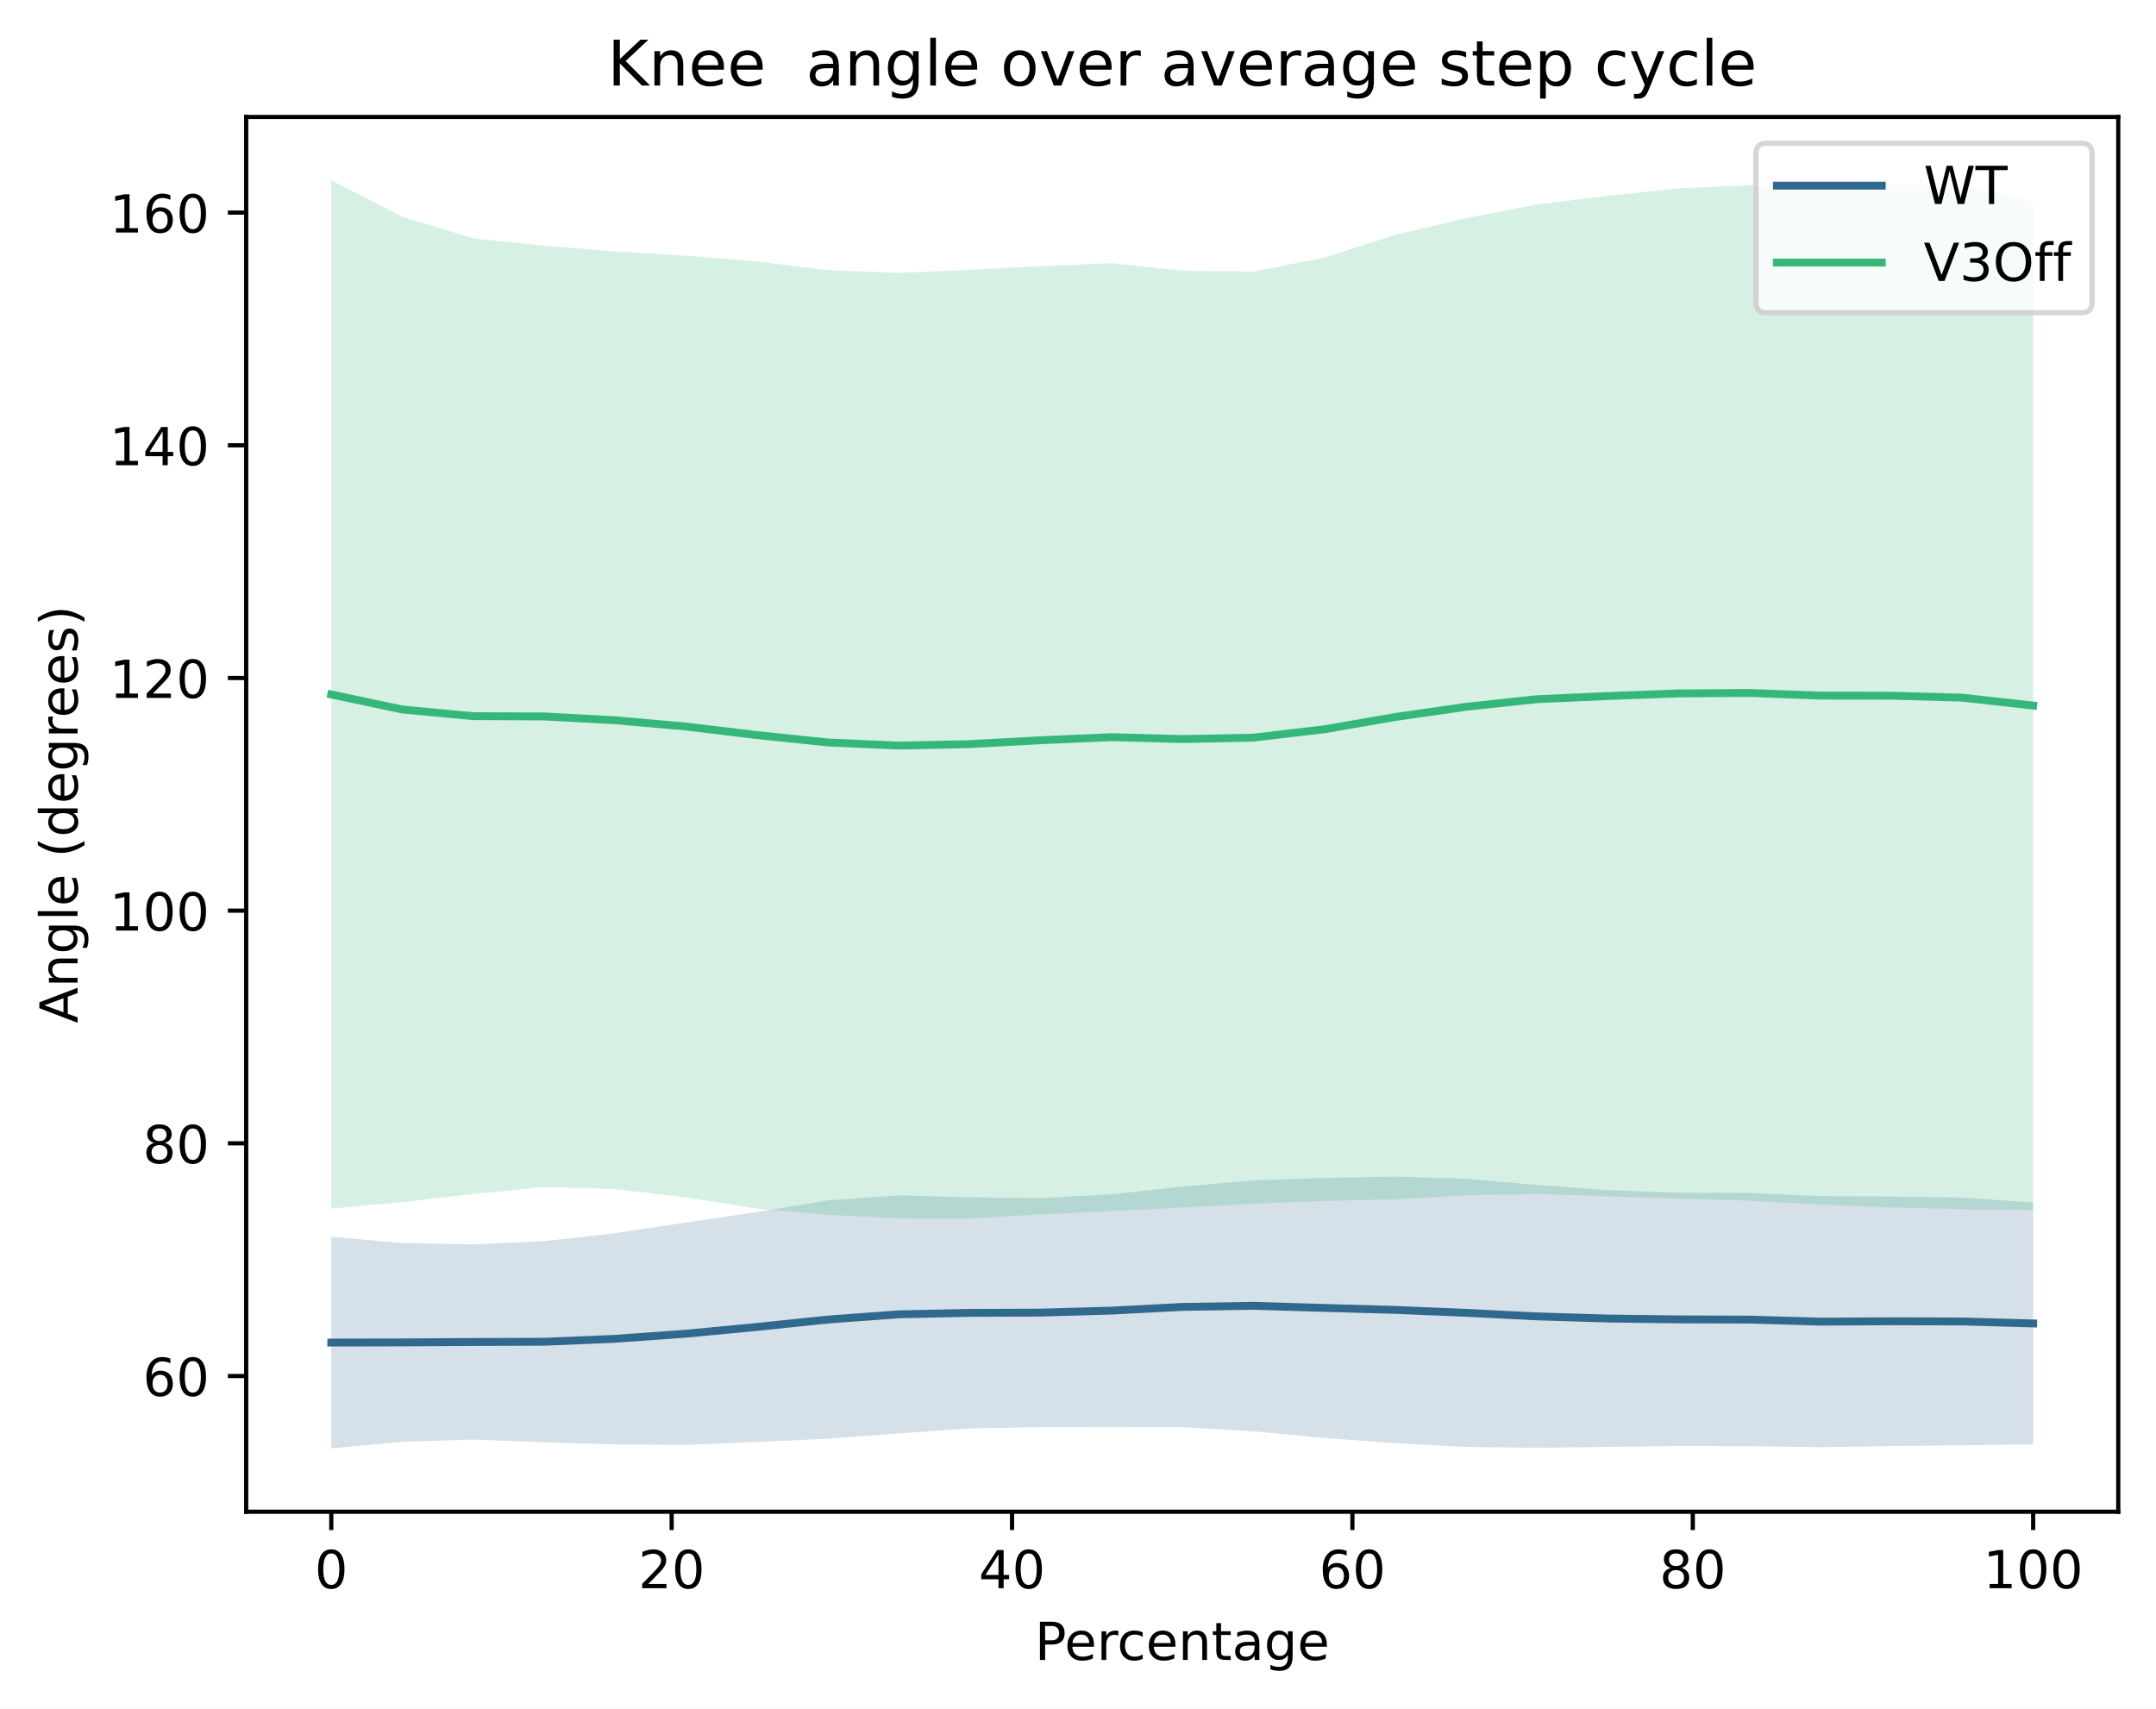
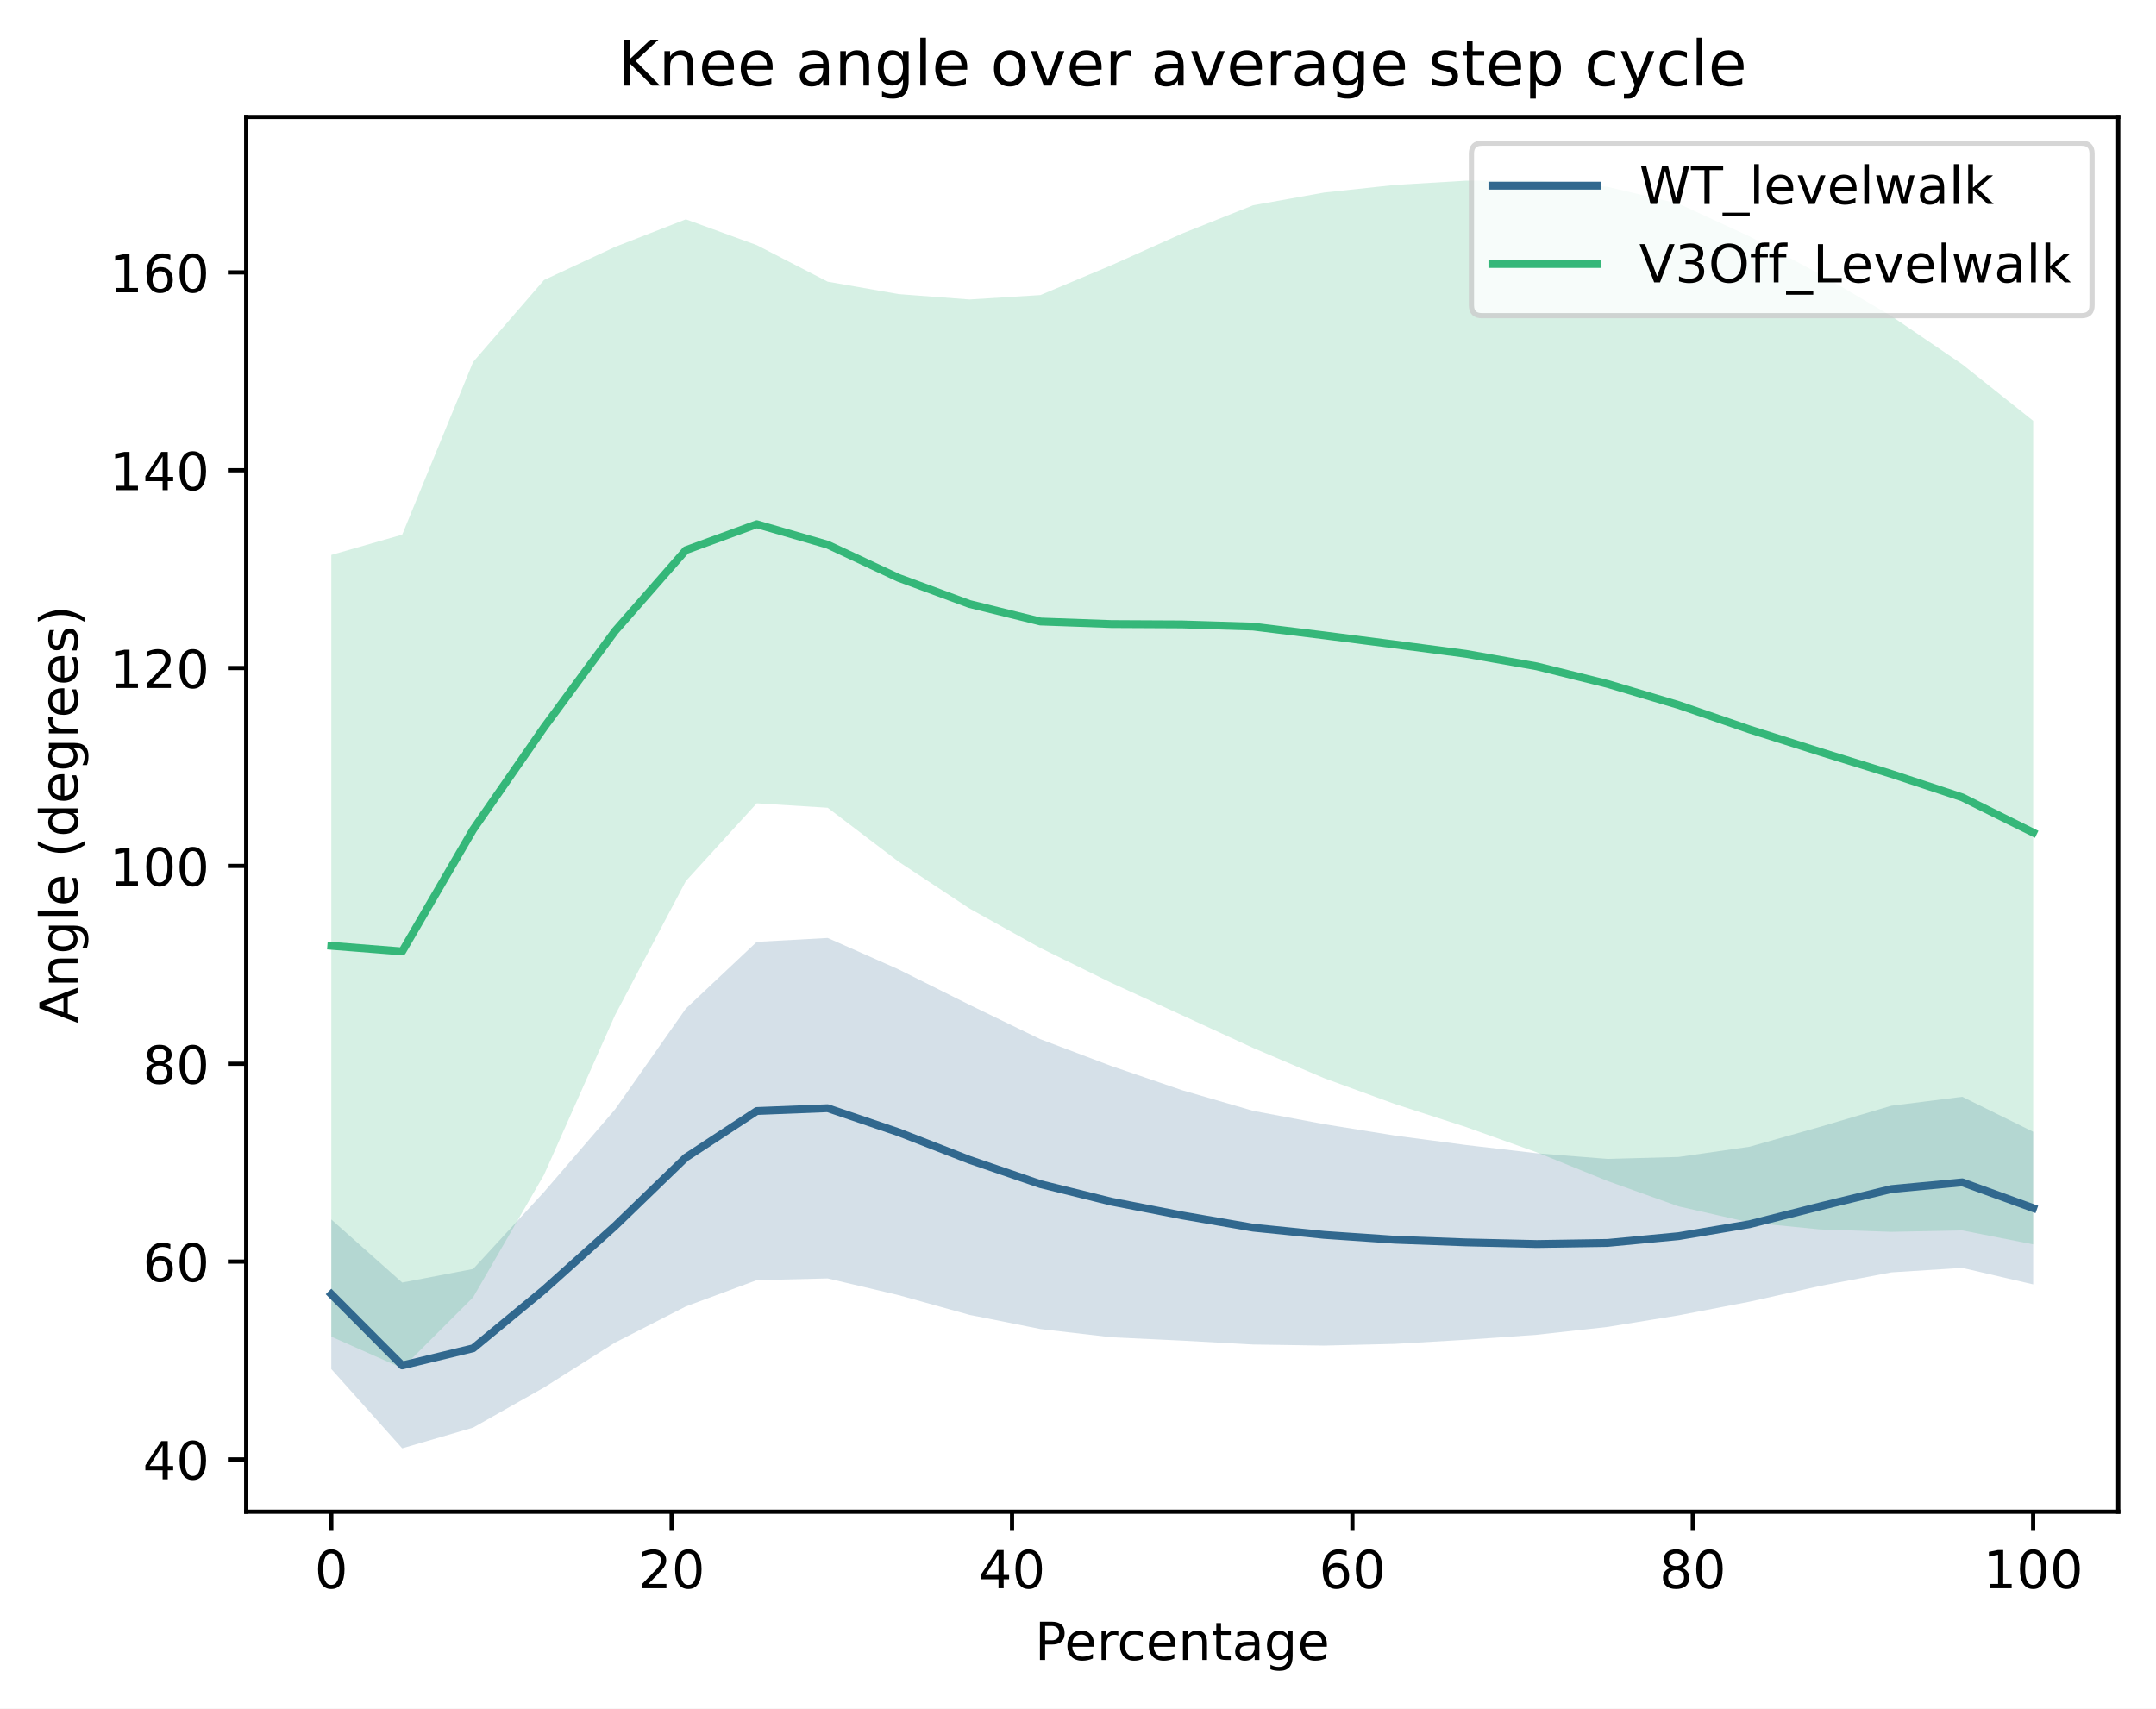
<svg xmlns="http://www.w3.org/2000/svg" xmlns:xlink="http://www.w3.org/1999/xlink" width="411.286pt" height="325.986pt" viewBox="0 0 411.286 325.986" version="1.1">
  <defs>
    <style type="text/css">*{stroke-linejoin: round; stroke-linecap: butt}</style>
  </defs>
  <g id="figure_1">
    <g id="patch_1">
      <path d="M 0 325.986  L 411.286 325.986  L 411.286 0  L 0 0  z " style="fill: #ffffff" />
    </g>
    <g id="axes_1">
      <g id="patch_2">
        <path d="M 46.966 288.43  L 404.086 288.43  L 404.086 22.318  L 46.966 22.318  z " style="fill: #ffffff" />
      </g>
      <g id="PolyCollection_1">
-         <path d="M 63.198 235.968  L 63.198 276.334  L 76.726 275.084  L 90.253 274.663  L 103.78 275.185  L 117.307 275.586  L 130.835 275.679  L 144.362 275.113  L 157.889 274.502  L 171.417 273.482  L 184.944 272.548  L 198.471 272.286  L 211.998 272.258  L 225.526 272.299  L 239.053 273.077  L 252.58 274.353  L 266.107 275.353  L 279.635 276.066  L 293.162 276.225  L 306.689 276.066  L 320.217 275.885  L 333.744 275.929  L 347.271 276.114  L 360.798 275.9  L 374.326 275.757  L 387.853 275.573  L 387.853 229.439  L 387.853 229.439  L 374.326 228.495  L 360.798 228.281  L 347.271 228.212  L 333.744 227.614  L 320.217 227.579  L 306.689 227.069  L 293.162 226.088  L 279.635 224.886  L 266.107 224.488  L 252.58 224.727  L 239.053 225.2  L 225.526 226.404  L 211.998 227.864  L 198.471 228.593  L 184.944 228.426  L 171.417 228.057  L 157.889 229.031  L 144.362 231.24  L 130.835 233.252  L 117.307 235.288  L 103.78 236.815  L 90.253 237.423  L 76.726 237.165  L 63.198 235.968  z " clip-path="url(#pd2b6fb71b9)" style="fill: #31688e; fill-opacity: 0.2" />
+         <path d="M 63.198 232.666  L 63.198 261.21  L 76.726 276.334  L 90.253 272.382  L 103.78 264.729  L 117.307 256.173  L 130.835 249.26  L 144.362 244.248  L 157.889 243.917  L 171.417 247.106  L 184.944 250.869  L 198.471 253.57  L 211.998 255.141  L 225.526 255.783  L 239.053 256.527  L 252.58 256.729  L 266.107 256.407  L 279.635 255.618  L 293.162 254.668  L 306.689 253.166  L 320.217 250.961  L 333.744 248.358  L 347.271 245.335  L 360.798 242.763  L 374.326 241.905  L 387.853 245.052  L 387.853 215.937  L 387.853 215.937  L 374.326 209.261  L 360.798 210.967  L 347.271 214.973  L 333.744 218.788  L 320.217 220.739  L 306.689 221.111  L 293.162 220.036  L 279.635 218.455  L 266.107 216.66  L 252.58 214.481  L 239.053 211.942  L 225.526 208.012  L 211.998 203.387  L 198.471 198.276  L 184.944 191.712  L 171.417 184.952  L 157.889 178.958  L 144.362 179.702  L 130.835 192.433  L 117.307 211.695  L 103.78 227.421  L 90.253 242.112  L 76.726 244.702  L 63.198 232.666  z " clip-path="url(#p3589338c3a)" style="fill: #31688e; fill-opacity: 0.2" />
      </g>
      <g id="PolyCollection_2">
-         <path d="M 63.198 34.414  L 63.198 230.593  L 76.726 229.381  L 90.253 227.806  L 103.78 226.493  L 117.307 226.866  L 130.835 228.445  L 144.362 230.6  L 157.889 231.785  L 171.417 232.435  L 184.944 232.469  L 198.471 231.695  L 211.998 231.077  L 225.526 230.38  L 239.053 229.665  L 252.58 229.148  L 266.107 228.799  L 279.635 228.073  L 293.162 227.796  L 306.689 228.24  L 320.217 228.678  L 333.744 229.073  L 347.271 229.823  L 360.798 230.371  L 374.326 230.702  L 387.853 230.899  L 387.853 38.339  L 387.853 38.339  L 374.326 35.518  L 360.798 35.097  L 347.271 35.616  L 333.744 35.354  L 320.217 35.92  L 306.689 37.363  L 293.162 39.012  L 279.635 41.645  L 266.107 44.821  L 252.58 49.157  L 239.053 51.815  L 225.526 51.639  L 211.998 50.213  L 198.471 50.783  L 184.944 51.478  L 171.417 52.07  L 157.889 51.525  L 144.362 49.885  L 130.835 48.786  L 117.307 47.975  L 103.78 46.889  L 90.253 45.476  L 76.726 41.35  L 63.198 34.414  z " clip-path="url(#pd2b6fb71b9)" style="fill: #35b779; fill-opacity: 0.2" />
+         <path d="M 63.198 105.883  L 63.198 255.023  L 76.726 261.044  L 90.253 247.516  L 103.78 224.137  L 117.307 193.722  L 130.835 168.096  L 144.362 153.268  L 157.889 154.114  L 171.417 164.399  L 184.944 173.342  L 198.471 180.871  L 211.998 187.519  L 225.526 193.717  L 239.053 199.941  L 252.58 205.704  L 266.107 210.646  L 279.635 215.023  L 293.162 219.859  L 306.689 225.34  L 320.217 230.166  L 333.744 233.24  L 347.271 234.573  L 360.798 235.027  L 374.326 234.754  L 387.853 237.418  L 387.853 80.284  L 387.853 80.284  L 374.326 69.51  L 360.798 60.299  L 347.271 52.364  L 333.744 45.109  L 320.217 38.866  L 306.689 35.65  L 293.162 34.414  L 279.635 34.472  L 266.107 35.281  L 252.58 36.736  L 239.053 39.163  L 225.526 44.557  L 211.998 50.615  L 198.471 56.294  L 184.944 57.141  L 171.417 56.111  L 157.889 53.741  L 144.362 46.767  L 130.835 41.846  L 117.307 47.122  L 103.78 53.427  L 90.253 69.067  L 76.726 102.01  L 63.198 105.883  z " clip-path="url(#p3589338c3a)" style="fill: #35b779; fill-opacity: 0.2" />
      </g>
      <g id="matplotlib.axis_1">
        <g id="xtick_1">
          <g id="line2d_1">
            <defs>
-               <path id="mf453cff0bb" d="M 0 0  L 0 3.5  " style="stroke: #000000; stroke-width: 0.8" />
-             </defs>
-             <g>
-               <use xlink:href="#mf453cff0bb" x="63.198" y="288.43" style="stroke: #000000; stroke-width: 0.8" />
+               <path id="m237c0379e1" d="M 0 0  L 0 3.5  " style="stroke: #000000; stroke-width: 0.8" />
+             </defs>
+             <g>
+               <use xlink:href="#m237c0379e1" x="63.198" y="288.43" style="stroke: #000000; stroke-width: 0.8" />
            </g>
          </g>
          <g id="text_1">
            <g transform="translate(60.0171 303.0286) scale(0.1 -0.1)">
              <defs>
                <path id="DejaVuSans-30" d="M 2034 4250  Q 1547 4250 1301 3770  Q 1056 3291 1056 2328  Q 1056 1369 1301 889  Q 1547 409 2034 409  Q 2525 409 2770 889  Q 3016 1369 3016 2328  Q 3016 3291 2770 3770  Q 2525 4250 2034 4250  z M 2034 4750  Q 2819 4750 3233 4129  Q 3647 3509 3647 2328  Q 3647 1150 3233 529  Q 2819 -91 2034 -91  Q 1250 -91 836 529  Q 422 1150 422 2328  Q 422 3509 836 4129  Q 1250 4750 2034 4750  z " transform="scale(0.015625)" />
              </defs>
              <use xlink:href="#DejaVuSans-30" />
            </g>
          </g>
        </g>
        <g id="xtick_2">
          <g id="line2d_2">
            <g>
-               <use xlink:href="#mf453cff0bb" x="128.129" y="288.43" style="stroke: #000000; stroke-width: 0.8" />
+               <use xlink:href="#m237c0379e1" x="128.129" y="288.43" style="stroke: #000000; stroke-width: 0.8" />
            </g>
          </g>
          <g id="text_2">
            <g transform="translate(121.7668 303.0286) scale(0.1 -0.1)">
              <defs>
                <path id="DejaVuSans-32" d="M 1228 531  L 3431 531  L 3431 0  L 469 0  L 469 531  Q 828 903 1448 1529  Q 2069 2156 2228 2338  Q 2531 2678 2651 2914  Q 2772 3150 2772 3378  Q 2772 3750 2511 3984  Q 2250 4219 1831 4219  Q 1534 4219 1204 4116  Q 875 4013 500 3803  L 500 4441  Q 881 4594 1212 4672  Q 1544 4750 1819 4750  Q 2544 4750 2975 4387  Q 3406 4025 3406 3419  Q 3406 3131 3298 2873  Q 3191 2616 2906 2266  Q 2828 2175 2409 1742  Q 1991 1309 1228 531  z " transform="scale(0.015625)" />
              </defs>
              <use xlink:href="#DejaVuSans-32" />
              <use xlink:href="#DejaVuSans-30" x="63.623" />
            </g>
          </g>
        </g>
        <g id="xtick_3">
          <g id="line2d_3">
            <g>
-               <use xlink:href="#mf453cff0bb" x="193.06" y="288.43" style="stroke: #000000; stroke-width: 0.8" />
+               <use xlink:href="#m237c0379e1" x="193.06" y="288.43" style="stroke: #000000; stroke-width: 0.8" />
            </g>
          </g>
          <g id="text_3">
            <g transform="translate(186.6977 303.0286) scale(0.1 -0.1)">
              <defs>
                <path id="DejaVuSans-34" d="M 2419 4116  L 825 1625  L 2419 1625  L 2419 4116  z M 2253 4666  L 3047 4666  L 3047 1625  L 3713 1625  L 3713 1100  L 3047 1100  L 3047 0  L 2419 0  L 2419 1100  L 313 1100  L 313 1709  L 2253 4666  z " transform="scale(0.015625)" />
              </defs>
              <use xlink:href="#DejaVuSans-34" />
              <use xlink:href="#DejaVuSans-30" x="63.623" />
            </g>
          </g>
        </g>
        <g id="xtick_4">
          <g id="line2d_4">
            <g>
-               <use xlink:href="#mf453cff0bb" x="257.991" y="288.43" style="stroke: #000000; stroke-width: 0.8" />
+               <use xlink:href="#m237c0379e1" x="257.991" y="288.43" style="stroke: #000000; stroke-width: 0.8" />
            </g>
          </g>
          <g id="text_4">
            <g transform="translate(251.6286 303.0286) scale(0.1 -0.1)">
              <defs>
                <path id="DejaVuSans-36" d="M 2113 2584  Q 1688 2584 1439 2293  Q 1191 2003 1191 1497  Q 1191 994 1439 701  Q 1688 409 2113 409  Q 2538 409 2786 701  Q 3034 994 3034 1497  Q 3034 2003 2786 2293  Q 2538 2584 2113 2584  z M 3366 4563  L 3366 3988  Q 3128 4100 2886 4159  Q 2644 4219 2406 4219  Q 1781 4219 1451 3797  Q 1122 3375 1075 2522  Q 1259 2794 1537 2939  Q 1816 3084 2150 3084  Q 2853 3084 3261 2657  Q 3669 2231 3669 1497  Q 3669 778 3244 343  Q 2819 -91 2113 -91  Q 1303 -91 875 529  Q 447 1150 447 2328  Q 447 3434 972 4092  Q 1497 4750 2381 4750  Q 2619 4750 2861 4703  Q 3103 4656 3366 4563  z " transform="scale(0.015625)" />
              </defs>
              <use xlink:href="#DejaVuSans-36" />
              <use xlink:href="#DejaVuSans-30" x="63.623" />
            </g>
          </g>
        </g>
        <g id="xtick_5">
          <g id="line2d_5">
            <g>
-               <use xlink:href="#mf453cff0bb" x="322.922" y="288.43" style="stroke: #000000; stroke-width: 0.8" />
+               <use xlink:href="#m237c0379e1" x="322.922" y="288.43" style="stroke: #000000; stroke-width: 0.8" />
            </g>
          </g>
          <g id="text_5">
            <g transform="translate(316.5595 303.0286) scale(0.1 -0.1)">
              <defs>
                <path id="DejaVuSans-38" d="M 2034 2216  Q 1584 2216 1326 1975  Q 1069 1734 1069 1313  Q 1069 891 1326 650  Q 1584 409 2034 409  Q 2484 409 2743 651  Q 3003 894 3003 1313  Q 3003 1734 2745 1975  Q 2488 2216 2034 2216  z M 1403 2484  Q 997 2584 770 2862  Q 544 3141 544 3541  Q 544 4100 942 4425  Q 1341 4750 2034 4750  Q 2731 4750 3128 4425  Q 3525 4100 3525 3541  Q 3525 3141 3298 2862  Q 3072 2584 2669 2484  Q 3125 2378 3379 2068  Q 3634 1759 3634 1313  Q 3634 634 3220 271  Q 2806 -91 2034 -91  Q 1263 -91 848 271  Q 434 634 434 1313  Q 434 1759 690 2068  Q 947 2378 1403 2484  z M 1172 3481  Q 1172 3119 1398 2916  Q 1625 2713 2034 2713  Q 2441 2713 2670 2916  Q 2900 3119 2900 3481  Q 2900 3844 2670 4047  Q 2441 4250 2034 4250  Q 1625 4250 1398 4047  Q 1172 3844 1172 3481  z " transform="scale(0.015625)" />
              </defs>
              <use xlink:href="#DejaVuSans-38" />
              <use xlink:href="#DejaVuSans-30" x="63.623" />
            </g>
          </g>
        </g>
        <g id="xtick_6">
          <g id="line2d_6">
            <g>
-               <use xlink:href="#mf453cff0bb" x="387.853" y="288.43" style="stroke: #000000; stroke-width: 0.8" />
+               <use xlink:href="#m237c0379e1" x="387.853" y="288.43" style="stroke: #000000; stroke-width: 0.8" />
            </g>
          </g>
          <g id="text_6">
            <g transform="translate(378.3091 303.0286) scale(0.1 -0.1)">
              <defs>
                <path id="DejaVuSans-31" d="M 794 531  L 1825 531  L 1825 4091  L 703 3866  L 703 4441  L 1819 4666  L 2450 4666  L 2450 531  L 3481 531  L 3481 0  L 794 0  L 794 531  z " transform="scale(0.015625)" />
              </defs>
              <use xlink:href="#DejaVuSans-31" />
              <use xlink:href="#DejaVuSans-30" x="63.623" />
              <use xlink:href="#DejaVuSans-30" x="127.246" />
            </g>
          </g>
        </g>
        <g id="text_7">
          <g transform="translate(197.403 316.7067) scale(0.1 -0.1)">
            <defs>
              <path id="DejaVuSans-50" d="M 1259 4147  L 1259 2394  L 2053 2394  Q 2494 2394 2734 2622  Q 2975 2850 2975 3272  Q 2975 3691 2734 3919  Q 2494 4147 2053 4147  L 1259 4147  z M 628 4666  L 2053 4666  Q 2838 4666 3239 4311  Q 3641 3956 3641 3272  Q 3641 2581 3239 2228  Q 2838 1875 2053 1875  L 1259 1875  L 1259 0  L 628 0  L 628 4666  z " transform="scale(0.015625)" />
              <path id="DejaVuSans-65" d="M 3597 1894  L 3597 1613  L 953 1613  Q 991 1019 1311 708  Q 1631 397 2203 397  Q 2534 397 2845 478  Q 3156 559 3463 722  L 3463 178  Q 3153 47 2828 -22  Q 2503 -91 2169 -91  Q 1331 -91 842 396  Q 353 884 353 1716  Q 353 2575 817 3079  Q 1281 3584 2069 3584  Q 2775 3584 3186 3129  Q 3597 2675 3597 1894  z M 3022 2063  Q 3016 2534 2758 2815  Q 2500 3097 2075 3097  Q 1594 3097 1305 2825  Q 1016 2553 972 2059  L 3022 2063  z " transform="scale(0.015625)" />
              <path id="DejaVuSans-72" d="M 2631 2963  Q 2534 3019 2420 3045  Q 2306 3072 2169 3072  Q 1681 3072 1420 2755  Q 1159 2438 1159 1844  L 1159 0  L 581 0  L 581 3500  L 1159 3500  L 1159 2956  Q 1341 3275 1631 3429  Q 1922 3584 2338 3584  Q 2397 3584 2469 3576  Q 2541 3569 2628 3553  L 2631 2963  z " transform="scale(0.015625)" />
              <path id="DejaVuSans-63" d="M 3122 3366  L 3122 2828  Q 2878 2963 2633 3030  Q 2388 3097 2138 3097  Q 1578 3097 1268 2742  Q 959 2388 959 1747  Q 959 1106 1268 751  Q 1578 397 2138 397  Q 2388 397 2633 464  Q 2878 531 3122 666  L 3122 134  Q 2881 22 2623 -34  Q 2366 -91 2075 -91  Q 1284 -91 818 406  Q 353 903 353 1747  Q 353 2603 823 3093  Q 1294 3584 2113 3584  Q 2378 3584 2631 3529  Q 2884 3475 3122 3366  z " transform="scale(0.015625)" />
              <path id="DejaVuSans-6e" d="M 3513 2113  L 3513 0  L 2938 0  L 2938 2094  Q 2938 2591 2744 2837  Q 2550 3084 2163 3084  Q 1697 3084 1428 2787  Q 1159 2491 1159 1978  L 1159 0  L 581 0  L 581 3500  L 1159 3500  L 1159 2956  Q 1366 3272 1645 3428  Q 1925 3584 2291 3584  Q 2894 3584 3203 3211  Q 3513 2838 3513 2113  z " transform="scale(0.015625)" />
              <path id="DejaVuSans-74" d="M 1172 4494  L 1172 3500  L 2356 3500  L 2356 3053  L 1172 3053  L 1172 1153  Q 1172 725 1289 603  Q 1406 481 1766 481  L 2356 481  L 2356 0  L 1766 0  Q 1100 0 847 248  Q 594 497 594 1153  L 594 3053  L 172 3053  L 172 3500  L 594 3500  L 594 4494  L 1172 4494  z " transform="scale(0.015625)" />
              <path id="DejaVuSans-61" d="M 2194 1759  Q 1497 1759 1228 1600  Q 959 1441 959 1056  Q 959 750 1161 570  Q 1363 391 1709 391  Q 2188 391 2477 730  Q 2766 1069 2766 1631  L 2766 1759  L 2194 1759  z M 3341 1997  L 3341 0  L 2766 0  L 2766 531  Q 2569 213 2275 61  Q 1981 -91 1556 -91  Q 1019 -91 701 211  Q 384 513 384 1019  Q 384 1609 779 1909  Q 1175 2209 1959 2209  L 2766 2209  L 2766 2266  Q 2766 2663 2505 2880  Q 2244 3097 1772 3097  Q 1472 3097 1187 3025  Q 903 2953 641 2809  L 641 3341  Q 956 3463 1253 3523  Q 1550 3584 1831 3584  Q 2591 3584 2966 3190  Q 3341 2797 3341 1997  z " transform="scale(0.015625)" />
              <path id="DejaVuSans-67" d="M 2906 1791  Q 2906 2416 2648 2759  Q 2391 3103 1925 3103  Q 1463 3103 1205 2759  Q 947 2416 947 1791  Q 947 1169 1205 825  Q 1463 481 1925 481  Q 2391 481 2648 825  Q 2906 1169 2906 1791  z M 3481 434  Q 3481 -459 3084 -895  Q 2688 -1331 1869 -1331  Q 1566 -1331 1297 -1286  Q 1028 -1241 775 -1147  L 775 -588  Q 1028 -725 1275 -790  Q 1522 -856 1778 -856  Q 2344 -856 2625 -561  Q 2906 -266 2906 331  L 2906 616  Q 2728 306 2450 153  Q 2172 0 1784 0  Q 1141 0 747 490  Q 353 981 353 1791  Q 353 2603 747 3093  Q 1141 3584 1784 3584  Q 2172 3584 2450 3431  Q 2728 3278 2906 2969  L 2906 3500  L 3481 3500  L 3481 434  z " transform="scale(0.015625)" />
            </defs>
            <use xlink:href="#DejaVuSans-50" />
            <use xlink:href="#DejaVuSans-65" x="56.678" />
            <use xlink:href="#DejaVuSans-72" x="118.201" />
            <use xlink:href="#DejaVuSans-63" x="157.064" />
            <use xlink:href="#DejaVuSans-65" x="212.045" />
            <use xlink:href="#DejaVuSans-6e" x="273.568" />
            <use xlink:href="#DejaVuSans-74" x="336.947" />
            <use xlink:href="#DejaVuSans-61" x="376.156" />
            <use xlink:href="#DejaVuSans-67" x="437.436" />
            <use xlink:href="#DejaVuSans-65" x="500.912" />
          </g>
        </g>
      </g>
      <g id="matplotlib.axis_2">
        <g id="ytick_1">
          <g id="line2d_7">
            <defs>
-               <path id="me0fb2ccee9" d="M 0 0  L -3.5 0  " style="stroke: #000000; stroke-width: 0.8" />
-             </defs>
-             <g>
-               <use xlink:href="#me0fb2ccee9" x="46.966" y="262.537" style="stroke: #000000; stroke-width: 0.8" />
+               <path id="meb087a84db" d="M 0 0  L -3.5 0  " style="stroke: #000000; stroke-width: 0.8" />
+             </defs>
+             <g>
+               <use xlink:href="#meb087a84db" x="46.966" y="278.45" style="stroke: #000000; stroke-width: 0.8" />
            </g>
          </g>
          <g id="text_8">
-             <g transform="translate(27.24063 266.3359) scale(0.1 -0.1)">
-               <use xlink:href="#DejaVuSans-36" />
+             <g transform="translate(27.24063 282.2487) scale(0.1 -0.1)">
+               <use xlink:href="#DejaVuSans-34" />
              <use xlink:href="#DejaVuSans-30" x="63.623" />
            </g>
          </g>
        </g>
        <g id="ytick_2">
          <g id="line2d_8">
            <g>
-               <use xlink:href="#me0fb2ccee9" x="46.966" y="218.142" style="stroke: #000000; stroke-width: 0.8" />
+               <use xlink:href="#meb087a84db" x="46.966" y="240.703" style="stroke: #000000; stroke-width: 0.8" />
            </g>
          </g>
          <g id="text_9">
-             <g transform="translate(27.24063 221.9416) scale(0.1 -0.1)">
-               <use xlink:href="#DejaVuSans-38" />
+             <g transform="translate(27.24063 244.5024) scale(0.1 -0.1)">
+               <use xlink:href="#DejaVuSans-36" />
              <use xlink:href="#DejaVuSans-30" x="63.623" />
            </g>
          </g>
        </g>
        <g id="ytick_3">
          <g id="line2d_9">
            <g>
-               <use xlink:href="#me0fb2ccee9" x="46.966" y="173.748" style="stroke: #000000; stroke-width: 0.8" />
+               <use xlink:href="#meb087a84db" x="46.966" y="202.957" style="stroke: #000000; stroke-width: 0.8" />
            </g>
          </g>
          <g id="text_10">
-             <g transform="translate(20.87813 177.5473) scale(0.1 -0.1)">
-               <use xlink:href="#DejaVuSans-31" />
-               <use xlink:href="#DejaVuSans-30" x="63.623" />
-               <use xlink:href="#DejaVuSans-30" x="127.246" />
+             <g transform="translate(27.24063 206.7561) scale(0.1 -0.1)">
+               <use xlink:href="#DejaVuSans-38" />
+               <use xlink:href="#DejaVuSans-30" x="63.623" />
            </g>
          </g>
        </g>
        <g id="ytick_4">
          <g id="line2d_10">
            <g>
-               <use xlink:href="#me0fb2ccee9" x="46.966" y="129.354" style="stroke: #000000; stroke-width: 0.8" />
+               <use xlink:href="#meb087a84db" x="46.966" y="165.211" style="stroke: #000000; stroke-width: 0.8" />
            </g>
          </g>
          <g id="text_11">
-             <g transform="translate(20.87813 133.153) scale(0.1 -0.1)">
+             <g transform="translate(20.87813 169.0098) scale(0.1 -0.1)">
+               <use xlink:href="#DejaVuSans-31" />
+               <use xlink:href="#DejaVuSans-30" x="63.623" />
+               <use xlink:href="#DejaVuSans-30" x="127.246" />
+             </g>
+           </g>
+         </g>
+         <g id="ytick_5">
+           <g id="line2d_11">
+             <g>
+               <use xlink:href="#meb087a84db" x="46.966" y="127.464" style="stroke: #000000; stroke-width: 0.8" />
+             </g>
+           </g>
+           <g id="text_12">
+             <g transform="translate(20.87813 131.2634) scale(0.1 -0.1)">
              <use xlink:href="#DejaVuSans-31" />
              <use xlink:href="#DejaVuSans-32" x="63.623" />
              <use xlink:href="#DejaVuSans-30" x="127.246" />
            </g>
          </g>
        </g>
-         <g id="ytick_5">
-           <g id="line2d_11">
-             <g>
-               <use xlink:href="#me0fb2ccee9" x="46.966" y="84.959" style="stroke: #000000; stroke-width: 0.8" />
-             </g>
-           </g>
-           <g id="text_12">
-             <g transform="translate(20.87813 88.75866) scale(0.1 -0.1)">
+         <g id="ytick_6">
+           <g id="line2d_12">
+             <g>
+               <use xlink:href="#meb087a84db" x="46.966" y="89.718" style="stroke: #000000; stroke-width: 0.8" />
+             </g>
+           </g>
+           <g id="text_13">
+             <g transform="translate(20.87813 93.51712) scale(0.1 -0.1)">
              <use xlink:href="#DejaVuSans-31" />
              <use xlink:href="#DejaVuSans-34" x="63.623" />
              <use xlink:href="#DejaVuSans-30" x="127.246" />
            </g>
          </g>
        </g>
-         <g id="ytick_6">
-           <g id="line2d_12">
-             <g>
-               <use xlink:href="#me0fb2ccee9" x="46.966" y="40.565" style="stroke: #000000; stroke-width: 0.8" />
-             </g>
-           </g>
-           <g id="text_13">
-             <g transform="translate(20.87813 44.36436) scale(0.1 -0.1)">
+         <g id="ytick_7">
+           <g id="line2d_13">
+             <g>
+               <use xlink:href="#meb087a84db" x="46.966" y="51.972" style="stroke: #000000; stroke-width: 0.8" />
+             </g>
+           </g>
+           <g id="text_14">
+             <g transform="translate(20.87813 55.77079) scale(0.1 -0.1)">
              <use xlink:href="#DejaVuSans-31" />
              <use xlink:href="#DejaVuSans-36" x="63.623" />
              <use xlink:href="#DejaVuSans-30" x="127.246" />
            </g>
          </g>
        </g>
-         <g id="text_14">
+         <g id="text_15">
          <g transform="translate(14.79844 195.2194) rotate(-90) scale(0.1 -0.1)">
            <defs>
              <path id="DejaVuSans-41" d="M 2188 4044  L 1331 1722  L 3047 1722  L 2188 4044  z M 1831 4666  L 2547 4666  L 4325 0  L 3669 0  L 3244 1197  L 1141 1197  L 716 0  L 50 0  L 1831 4666  z " transform="scale(0.015625)" />
              <path id="DejaVuSans-6c" d="M 603 4863  L 1178 4863  L 1178 0  L 603 0  L 603 4863  z " transform="scale(0.015625)" />
              <path id="DejaVuSans-20" transform="scale(0.015625)" />
              <path id="DejaVuSans-28" d="M 1984 4856  Q 1566 4138 1362 3434  Q 1159 2731 1159 2009  Q 1159 1288 1364 580  Q 1569 -128 1984 -844  L 1484 -844  Q 1016 -109 783 600  Q 550 1309 550 2009  Q 550 2706 781 3412  Q 1013 4119 1484 4856  L 1984 4856  z " transform="scale(0.015625)" />
              <path id="DejaVuSans-64" d="M 2906 2969  L 2906 4863  L 3481 4863  L 3481 0  L 2906 0  L 2906 525  Q 2725 213 2448 61  Q 2172 -91 1784 -91  Q 1150 -91 751 415  Q 353 922 353 1747  Q 353 2572 751 3078  Q 1150 3584 1784 3584  Q 2172 3584 2448 3432  Q 2725 3281 2906 2969  z M 947 1747  Q 947 1113 1208 752  Q 1469 391 1925 391  Q 2381 391 2643 752  Q 2906 1113 2906 1747  Q 2906 2381 2643 2742  Q 2381 3103 1925 3103  Q 1469 3103 1208 2742  Q 947 2381 947 1747  z " transform="scale(0.015625)" />
              <path id="DejaVuSans-73" d="M 2834 3397  L 2834 2853  Q 2591 2978 2328 3040  Q 2066 3103 1784 3103  Q 1356 3103 1142 2972  Q 928 2841 928 2578  Q 928 2378 1081 2264  Q 1234 2150 1697 2047  L 1894 2003  Q 2506 1872 2764 1633  Q 3022 1394 3022 966  Q 3022 478 2636 193  Q 2250 -91 1575 -91  Q 1294 -91 989 -36  Q 684 19 347 128  L 347 722  Q 666 556 975 473  Q 1284 391 1588 391  Q 1994 391 2212 530  Q 2431 669 2431 922  Q 2431 1156 2273 1281  Q 2116 1406 1581 1522  L 1381 1569  Q 847 1681 609 1914  Q 372 2147 372 2553  Q 372 3047 722 3315  Q 1072 3584 1716 3584  Q 2034 3584 2315 3537  Q 2597 3491 2834 3397  z " transform="scale(0.015625)" />
              <path id="DejaVuSans-29" d="M 513 4856  L 1013 4856  Q 1481 4119 1714 3412  Q 1947 2706 1947 2009  Q 1947 1309 1714 600  Q 1481 -109 1013 -844  L 513 -844  Q 928 -128 1133 580  Q 1338 1288 1338 2009  Q 1338 2731 1133 3434  Q 928 4138 513 4856  z " transform="scale(0.015625)" />
            </defs>
            <use xlink:href="#DejaVuSans-41" />
            <use xlink:href="#DejaVuSans-6e" x="68.408" />
            <use xlink:href="#DejaVuSans-67" x="131.787" />
            <use xlink:href="#DejaVuSans-6c" x="195.264" />
            <use xlink:href="#DejaVuSans-65" x="223.047" />
            <use xlink:href="#DejaVuSans-20" x="284.57" />
            <use xlink:href="#DejaVuSans-28" x="316.357" />
            <use xlink:href="#DejaVuSans-64" x="355.371" />
            <use xlink:href="#DejaVuSans-65" x="418.848" />
            <use xlink:href="#DejaVuSans-67" x="480.371" />
            <use xlink:href="#DejaVuSans-72" x="543.848" />
            <use xlink:href="#DejaVuSans-65" x="582.711" />
            <use xlink:href="#DejaVuSans-65" x="644.234" />
            <use xlink:href="#DejaVuSans-73" x="705.758" />
            <use xlink:href="#DejaVuSans-29" x="757.857" />
          </g>
        </g>
      </g>
-       <g id="line2d_13">
-         <path d="M 63.198 256.151  L 76.726 256.124  L 90.253 256.043  L 103.78 256  L 117.307 255.437  L 130.835 254.465  L 144.362 253.177  L 157.889 251.767  L 171.417 250.77  L 184.944 250.487  L 198.471 250.44  L 211.998 250.061  L 225.526 249.352  L 239.053 249.139  L 252.58 249.54  L 266.107 249.921  L 279.635 250.476  L 293.162 251.156  L 306.689 251.568  L 320.217 251.732  L 333.744 251.771  L 347.271 252.163  L 360.798 252.09  L 374.326 252.126  L 387.853 252.506  " clip-path="url(#pd2b6fb71b9)" style="fill: none; stroke: #31688e; stroke-width: 1.5; stroke-linecap: square" />
-       </g>
      <g id="line2d_14">
-         <path d="M 63.198 132.503  L 76.726 135.366  L 90.253 136.641  L 103.78 136.691  L 117.307 137.421  L 130.835 138.615  L 144.362 140.243  L 157.889 141.655  L 171.417 142.253  L 184.944 141.973  L 198.471 141.239  L 211.998 140.645  L 225.526 141.01  L 239.053 140.74  L 252.58 139.152  L 266.107 136.81  L 279.635 134.859  L 293.162 133.404  L 306.689 132.802  L 320.217 132.299  L 333.744 132.213  L 347.271 132.719  L 360.798 132.734  L 374.326 133.11  L 387.853 134.619  " clip-path="url(#pd2b6fb71b9)" style="fill: none; stroke: #35b779; stroke-width: 1.5; stroke-linecap: square" />
+         <path d="M 63.198 246.938  L 76.726 260.518  L 90.253 257.247  L 103.78 246.075  L 117.307 233.934  L 130.835 220.847  L 144.362 211.975  L 157.889 211.437  L 171.417 216.029  L 184.944 221.291  L 198.471 225.923  L 211.998 229.264  L 225.526 231.898  L 239.053 234.234  L 252.58 235.605  L 266.107 236.534  L 279.635 237.037  L 293.162 237.352  L 306.689 237.139  L 320.217 235.85  L 333.744 233.573  L 347.271 230.154  L 360.798 226.865  L 374.326 225.583  L 387.853 230.494  " clip-path="url(#p3589338c3a)" style="fill: none; stroke: #31688e; stroke-width: 1.5; stroke-linecap: square" />
+       </g>
+       <g id="line2d_15">
+         <path d="M 63.198 180.453  L 76.726 181.527  L 90.253 158.291  L 103.78 138.782  L 117.307 120.422  L 130.835 104.971  L 144.362 100.018  L 157.889 103.928  L 171.417 110.255  L 184.944 115.241  L 198.471 118.582  L 211.998 119.067  L 225.526 119.137  L 239.053 119.552  L 252.58 121.22  L 266.107 122.964  L 279.635 124.747  L 293.162 127.136  L 306.689 130.495  L 320.217 134.516  L 333.744 139.174  L 347.271 143.469  L 360.798 147.663  L 374.326 152.132  L 387.853 158.851  " clip-path="url(#p3589338c3a)" style="fill: none; stroke: #35b779; stroke-width: 1.5; stroke-linecap: square" />
      </g>
      <g id="patch_3">
        <path d="M 46.966 288.43  L 46.966 22.318  " style="fill: none; stroke: #000000; stroke-width: 0.8; stroke-linejoin: miter; stroke-linecap: square" />
      </g>
      <g id="patch_4">
        <path d="M 404.086 288.43  L 404.086 22.318  " style="fill: none; stroke: #000000; stroke-width: 0.8; stroke-linejoin: miter; stroke-linecap: square" />
      </g>
      <g id="patch_5">
        <path d="M 46.966 288.43  L 404.086 288.43  " style="fill: none; stroke: #000000; stroke-width: 0.8; stroke-linejoin: miter; stroke-linecap: square" />
      </g>
      <g id="patch_6">
        <path d="M 46.966 22.318  L 404.086 22.318  " style="fill: none; stroke: #000000; stroke-width: 0.8; stroke-linejoin: miter; stroke-linecap: square" />
      </g>
-       <g id="text_15">
-         <g transform="translate(115.8841 16.31812) scale(0.12 -0.12)">
+       <g id="text_16">
+         <g transform="translate(117.7909 16.31812) scale(0.12 -0.12)">
          <defs>
            <path id="DejaVuSans-4b" d="M 628 4666  L 1259 4666  L 1259 2694  L 3353 4666  L 4166 4666  L 1850 2491  L 4331 0  L 3500 0  L 1259 2247  L 1259 0  L 628 0  L 628 4666  z " transform="scale(0.015625)" />
            <path id="DejaVuSans-6f" d="M 1959 3097  Q 1497 3097 1228 2736  Q 959 2375 959 1747  Q 959 1119 1226 758  Q 1494 397 1959 397  Q 2419 397 2687 759  Q 2956 1122 2956 1747  Q 2956 2369 2687 2733  Q 2419 3097 1959 3097  z M 1959 3584  Q 2709 3584 3137 3096  Q 3566 2609 3566 1747  Q 3566 888 3137 398  Q 2709 -91 1959 -91  Q 1206 -91 779 398  Q 353 888 353 1747  Q 353 2609 779 3096  Q 1206 3584 1959 3584  z " transform="scale(0.015625)" />
            <path id="DejaVuSans-76" d="M 191 3500  L 800 3500  L 1894 563  L 2988 3500  L 3597 3500  L 2284 0  L 1503 0  L 191 3500  z " transform="scale(0.015625)" />
            <path id="DejaVuSans-70" d="M 1159 525  L 1159 -1331  L 581 -1331  L 581 3500  L 1159 3500  L 1159 2969  Q 1341 3281 1617 3432  Q 1894 3584 2278 3584  Q 2916 3584 3314 3078  Q 3713 2572 3713 1747  Q 3713 922 3314 415  Q 2916 -91 2278 -91  Q 1894 -91 1617 61  Q 1341 213 1159 525  z M 3116 1747  Q 3116 2381 2855 2742  Q 2594 3103 2138 3103  Q 1681 3103 1420 2742  Q 1159 2381 1159 1747  Q 1159 1113 1420 752  Q 1681 391 2138 391  Q 2594 391 2855 752  Q 3116 1113 3116 1747  z " transform="scale(0.015625)" />
            <path id="DejaVuSans-79" d="M 2059 -325  Q 1816 -950 1584 -1140  Q 1353 -1331 966 -1331  L 506 -1331  L 506 -850  L 844 -850  Q 1081 -850 1212 -737  Q 1344 -625 1503 -206  L 1606 56  L 191 3500  L 800 3500  L 1894 763  L 2988 3500  L 3597 3500  L 2059 -325  z " transform="scale(0.015625)" />
          </defs>
          <use xlink:href="#DejaVuSans-4b" />
          <use xlink:href="#DejaVuSans-6e" x="65.576" />
          <use xlink:href="#DejaVuSans-65" x="128.955" />
          <use xlink:href="#DejaVuSans-65" x="190.479" />
          <use xlink:href="#DejaVuSans-20" x="252.002" />
-           <use xlink:href="#DejaVuSans-20" x="283.789" />
-           <use xlink:href="#DejaVuSans-61" x="315.576" />
-           <use xlink:href="#DejaVuSans-6e" x="376.855" />
-           <use xlink:href="#DejaVuSans-67" x="440.234" />
-           <use xlink:href="#DejaVuSans-6c" x="503.711" />
-           <use xlink:href="#DejaVuSans-65" x="531.494" />
-           <use xlink:href="#DejaVuSans-20" x="593.018" />
-           <use xlink:href="#DejaVuSans-6f" x="624.805" />
-           <use xlink:href="#DejaVuSans-76" x="685.986" />
-           <use xlink:href="#DejaVuSans-65" x="745.166" />
-           <use xlink:href="#DejaVuSans-72" x="806.689" />
-           <use xlink:href="#DejaVuSans-20" x="847.803" />
-           <use xlink:href="#DejaVuSans-61" x="879.59" />
-           <use xlink:href="#DejaVuSans-76" x="940.869" />
-           <use xlink:href="#DejaVuSans-65" x="1000.049" />
-           <use xlink:href="#DejaVuSans-72" x="1061.572" />
-           <use xlink:href="#DejaVuSans-61" x="1102.686" />
-           <use xlink:href="#DejaVuSans-67" x="1163.965" />
-           <use xlink:href="#DejaVuSans-65" x="1227.441" />
-           <use xlink:href="#DejaVuSans-20" x="1288.965" />
-           <use xlink:href="#DejaVuSans-73" x="1320.752" />
-           <use xlink:href="#DejaVuSans-74" x="1372.852" />
-           <use xlink:href="#DejaVuSans-65" x="1412.061" />
-           <use xlink:href="#DejaVuSans-70" x="1473.584" />
-           <use xlink:href="#DejaVuSans-20" x="1537.061" />
-           <use xlink:href="#DejaVuSans-63" x="1568.848" />
-           <use xlink:href="#DejaVuSans-79" x="1623.828" />
-           <use xlink:href="#DejaVuSans-63" x="1683.008" />
-           <use xlink:href="#DejaVuSans-6c" x="1737.988" />
-           <use xlink:href="#DejaVuSans-65" x="1765.771" />
+           <use xlink:href="#DejaVuSans-61" x="283.789" />
+           <use xlink:href="#DejaVuSans-6e" x="345.068" />
+           <use xlink:href="#DejaVuSans-67" x="408.447" />
+           <use xlink:href="#DejaVuSans-6c" x="471.924" />
+           <use xlink:href="#DejaVuSans-65" x="499.707" />
+           <use xlink:href="#DejaVuSans-20" x="561.23" />
+           <use xlink:href="#DejaVuSans-6f" x="593.018" />
+           <use xlink:href="#DejaVuSans-76" x="654.199" />
+           <use xlink:href="#DejaVuSans-65" x="713.379" />
+           <use xlink:href="#DejaVuSans-72" x="774.902" />
+           <use xlink:href="#DejaVuSans-20" x="816.016" />
+           <use xlink:href="#DejaVuSans-61" x="847.803" />
+           <use xlink:href="#DejaVuSans-76" x="909.082" />
+           <use xlink:href="#DejaVuSans-65" x="968.262" />
+           <use xlink:href="#DejaVuSans-72" x="1029.785" />
+           <use xlink:href="#DejaVuSans-61" x="1070.898" />
+           <use xlink:href="#DejaVuSans-67" x="1132.178" />
+           <use xlink:href="#DejaVuSans-65" x="1195.654" />
+           <use xlink:href="#DejaVuSans-20" x="1257.178" />
+           <use xlink:href="#DejaVuSans-73" x="1288.965" />
+           <use xlink:href="#DejaVuSans-74" x="1341.064" />
+           <use xlink:href="#DejaVuSans-65" x="1380.273" />
+           <use xlink:href="#DejaVuSans-70" x="1441.797" />
+           <use xlink:href="#DejaVuSans-20" x="1505.273" />
+           <use xlink:href="#DejaVuSans-63" x="1537.061" />
+           <use xlink:href="#DejaVuSans-79" x="1592.041" />
+           <use xlink:href="#DejaVuSans-63" x="1651.221" />
+           <use xlink:href="#DejaVuSans-6c" x="1706.201" />
+           <use xlink:href="#DejaVuSans-65" x="1733.984" />
        </g>
      </g>
      <g id="legend_1">
        <g id="patch_7">
-           <path d="M 336.97 59.674  L 397.086 59.674  Q 399.086 59.674 399.086 57.674  L 399.086 29.318  Q 399.086 27.318 397.086 27.318  L 336.97 27.318  Q 334.97 27.318 334.97 29.318  L 334.97 57.674  Q 334.97 59.674 336.97 59.674  z " style="fill: #ffffff; opacity: 0.8; stroke: #cccccc; stroke-linejoin: miter" />
-         </g>
-         <g id="line2d_15">
-           <path d="M 338.97 35.417  L 348.97 35.417  L 358.97 35.417  " style="fill: none; stroke: #31688e; stroke-width: 1.5; stroke-linecap: square" />
-         </g>
-         <g id="text_16">
-           <g transform="translate(366.97 38.91656) scale(0.1 -0.1)">
+           <path d="M 282.695 60.231  L 397.086 60.231  Q 399.086 60.231 399.086 58.231  L 399.086 29.318  Q 399.086 27.318 397.086 27.318  L 282.695 27.318  Q 280.695 27.318 280.695 29.318  L 280.695 58.231  Q 280.695 60.231 282.695 60.231  z " style="fill: #ffffff; opacity: 0.8; stroke: #cccccc; stroke-linejoin: miter" />
+         </g>
+         <g id="line2d_16">
+           <path d="M 284.695 35.417  L 294.695 35.417  L 304.695 35.417  " style="fill: none; stroke: #31688e; stroke-width: 1.5; stroke-linecap: square" />
+         </g>
+         <g id="text_17">
+           <g transform="translate(312.695 38.91656) scale(0.1 -0.1)">
            <defs>
              <path id="DejaVuSans-57" d="M 213 4666  L 850 4666  L 1831 722  L 2809 4666  L 3519 4666  L 4500 722  L 5478 4666  L 6119 4666  L 4947 0  L 4153 0  L 3169 4050  L 2175 0  L 1381 0  L 213 4666  z " transform="scale(0.015625)" />
              <path id="DejaVuSans-54" d="M -19 4666  L 3928 4666  L 3928 4134  L 2272 4134  L 2272 0  L 1638 0  L 1638 4134  L -19 4134  L -19 4666  z " transform="scale(0.015625)" />
+               <path id="DejaVuSans-5f" d="M 3263 -1063  L 3263 -1509  L -63 -1509  L -63 -1063  L 3263 -1063  z " transform="scale(0.015625)" />
+               <path id="DejaVuSans-77" d="M 269 3500  L 844 3500  L 1563 769  L 2278 3500  L 2956 3500  L 3675 769  L 4391 3500  L 4966 3500  L 4050 0  L 3372 0  L 2619 2869  L 1863 0  L 1184 0  L 269 3500  z " transform="scale(0.015625)" />
+               <path id="DejaVuSans-6b" d="M 581 4863  L 1159 4863  L 1159 1991  L 2875 3500  L 3609 3500  L 1753 1863  L 3688 0  L 2938 0  L 1159 1709  L 1159 0  L 581 0  L 581 4863  z " transform="scale(0.015625)" />
            </defs>
            <use xlink:href="#DejaVuSans-57" />
            <use xlink:href="#DejaVuSans-54" x="98.877" />
-           </g>
-         </g>
-         <g id="line2d_16">
-           <path d="M 338.97 50.095  L 348.97 50.095  L 358.97 50.095  " style="fill: none; stroke: #35b779; stroke-width: 1.5; stroke-linecap: square" />
-         </g>
-         <g id="text_17">
-           <g transform="translate(366.97 53.59469) scale(0.1 -0.1)">
+             <use xlink:href="#DejaVuSans-5f" x="159.961" />
+             <use xlink:href="#DejaVuSans-6c" x="209.961" />
+             <use xlink:href="#DejaVuSans-65" x="237.744" />
+             <use xlink:href="#DejaVuSans-76" x="299.268" />
+             <use xlink:href="#DejaVuSans-65" x="358.447" />
+             <use xlink:href="#DejaVuSans-6c" x="419.971" />
+             <use xlink:href="#DejaVuSans-77" x="447.754" />
+             <use xlink:href="#DejaVuSans-61" x="529.541" />
+             <use xlink:href="#DejaVuSans-6c" x="590.82" />
+             <use xlink:href="#DejaVuSans-6b" x="618.604" />
+           </g>
+         </g>
+         <g id="line2d_17">
+           <path d="M 284.695 50.373  L 294.695 50.373  L 304.695 50.373  " style="fill: none; stroke: #35b779; stroke-width: 1.5; stroke-linecap: square" />
+         </g>
+         <g id="text_18">
+           <g transform="translate(312.695 53.87281) scale(0.1 -0.1)">
            <defs>
              <path id="DejaVuSans-56" d="M 1831 0  L 50 4666  L 709 4666  L 2188 738  L 3669 4666  L 4325 4666  L 2547 0  L 1831 0  z " transform="scale(0.015625)" />
              <path id="DejaVuSans-33" d="M 2597 2516  Q 3050 2419 3304 2112  Q 3559 1806 3559 1356  Q 3559 666 3084 287  Q 2609 -91 1734 -91  Q 1441 -91 1130 -33  Q 819 25 488 141  L 488 750  Q 750 597 1062 519  Q 1375 441 1716 441  Q 2309 441 2620 675  Q 2931 909 2931 1356  Q 2931 1769 2642 2001  Q 2353 2234 1838 2234  L 1294 2234  L 1294 2753  L 1863 2753  Q 2328 2753 2575 2939  Q 2822 3125 2822 3475  Q 2822 3834 2567 4026  Q 2313 4219 1838 4219  Q 1578 4219 1281 4162  Q 984 4106 628 3988  L 628 4550  Q 988 4650 1302 4700  Q 1616 4750 1894 4750  Q 2613 4750 3031 4423  Q 3450 4097 3450 3541  Q 3450 3153 3228 2886  Q 3006 2619 2597 2516  z " transform="scale(0.015625)" />
              <path id="DejaVuSans-4f" d="M 2522 4238  Q 1834 4238 1429 3725  Q 1025 3213 1025 2328  Q 1025 1447 1429 934  Q 1834 422 2522 422  Q 3209 422 3611 934  Q 4013 1447 4013 2328  Q 4013 3213 3611 3725  Q 3209 4238 2522 4238  z M 2522 4750  Q 3503 4750 4090 4092  Q 4678 3434 4678 2328  Q 4678 1225 4090 567  Q 3503 -91 2522 -91  Q 1538 -91 948 565  Q 359 1222 359 2328  Q 359 3434 948 4092  Q 1538 4750 2522 4750  z " transform="scale(0.015625)" />
              <path id="DejaVuSans-66" d="M 2375 4863  L 2375 4384  L 1825 4384  Q 1516 4384 1395 4259  Q 1275 4134 1275 3809  L 1275 3500  L 2222 3500  L 2222 3053  L 1275 3053  L 1275 0  L 697 0  L 697 3053  L 147 3053  L 147 3500  L 697 3500  L 697 3744  Q 697 4328 969 4595  Q 1241 4863 1831 4863  L 2375 4863  z " transform="scale(0.015625)" />
+               <path id="DejaVuSans-4c" d="M 628 4666  L 1259 4666  L 1259 531  L 3531 531  L 3531 0  L 628 0  L 628 4666  z " transform="scale(0.015625)" />
            </defs>
            <use xlink:href="#DejaVuSans-56" />
            <use xlink:href="#DejaVuSans-33" x="68.408" />
            <use xlink:href="#DejaVuSans-4f" x="132.031" />
            <use xlink:href="#DejaVuSans-66" x="210.742" />
            <use xlink:href="#DejaVuSans-66" x="245.947" />
+             <use xlink:href="#DejaVuSans-5f" x="281.152" />
+             <use xlink:href="#DejaVuSans-4c" x="331.152" />
+             <use xlink:href="#DejaVuSans-65" x="385.115" />
+             <use xlink:href="#DejaVuSans-76" x="446.639" />
+             <use xlink:href="#DejaVuSans-65" x="505.818" />
+             <use xlink:href="#DejaVuSans-6c" x="567.342" />
+             <use xlink:href="#DejaVuSans-77" x="595.125" />
+             <use xlink:href="#DejaVuSans-61" x="676.912" />
+             <use xlink:href="#DejaVuSans-6c" x="738.191" />
+             <use xlink:href="#DejaVuSans-6b" x="765.975" />
          </g>
        </g>
      </g>
    </g>
  </g>
  <defs>
-     <clipPath id="pd2b6fb71b9">
+     <clipPath id="p3589338c3a">
      <rect x="46.966" y="22.318" width="357.12" height="266.112" />
    </clipPath>
  </defs>
</svg>
